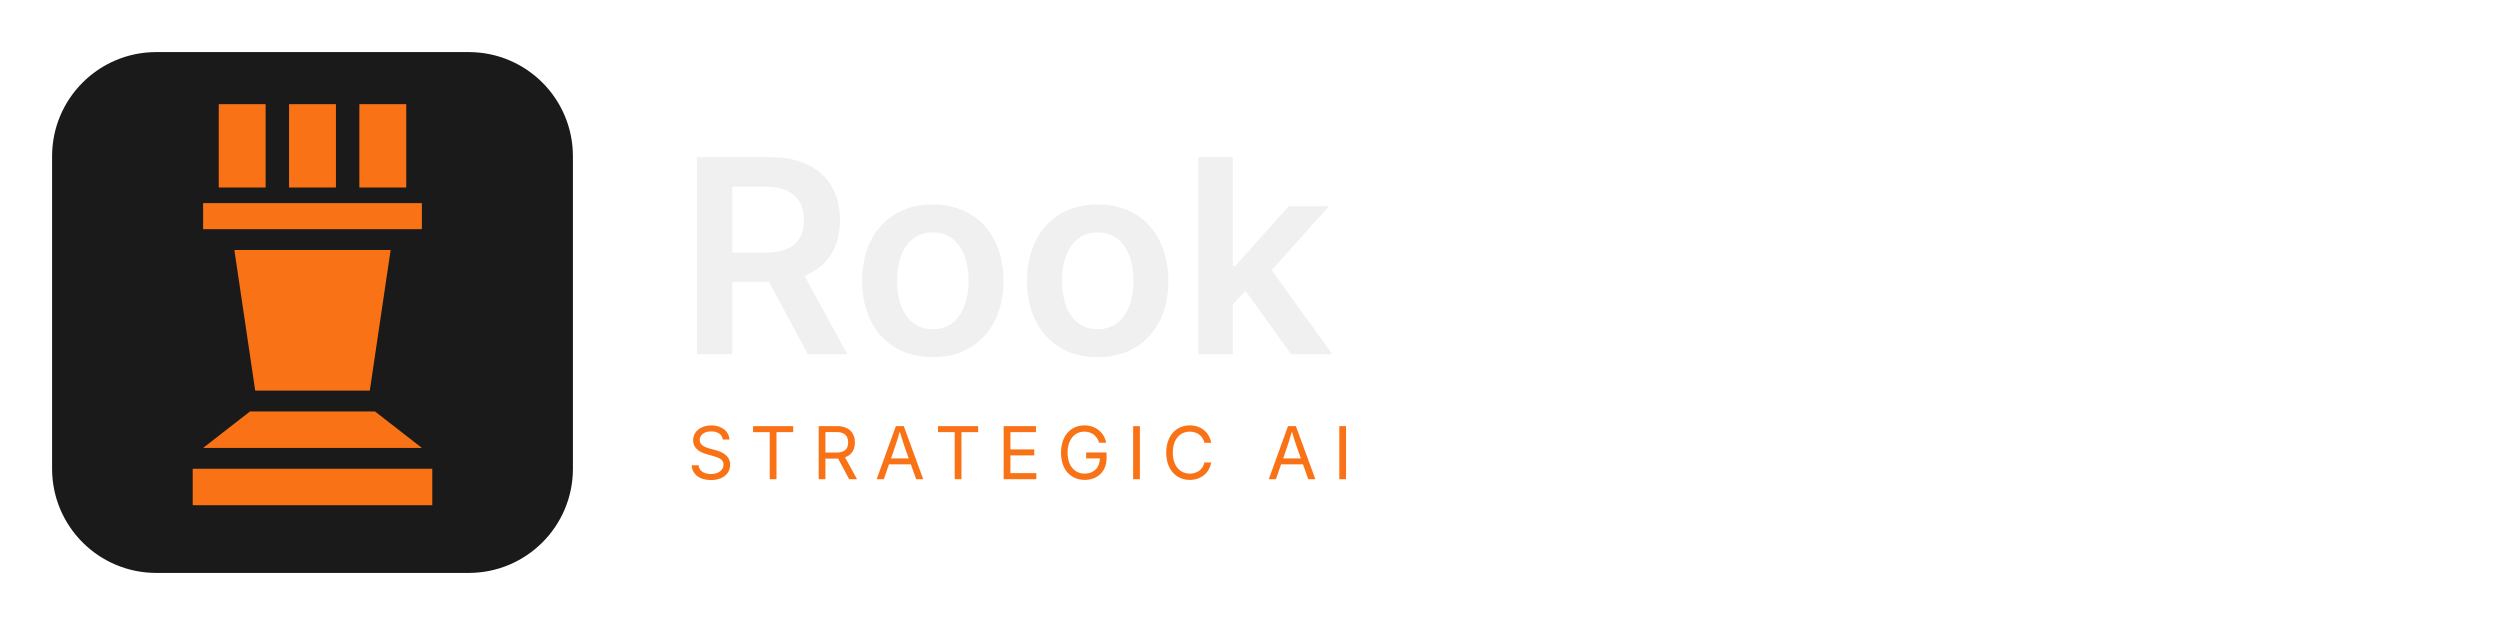
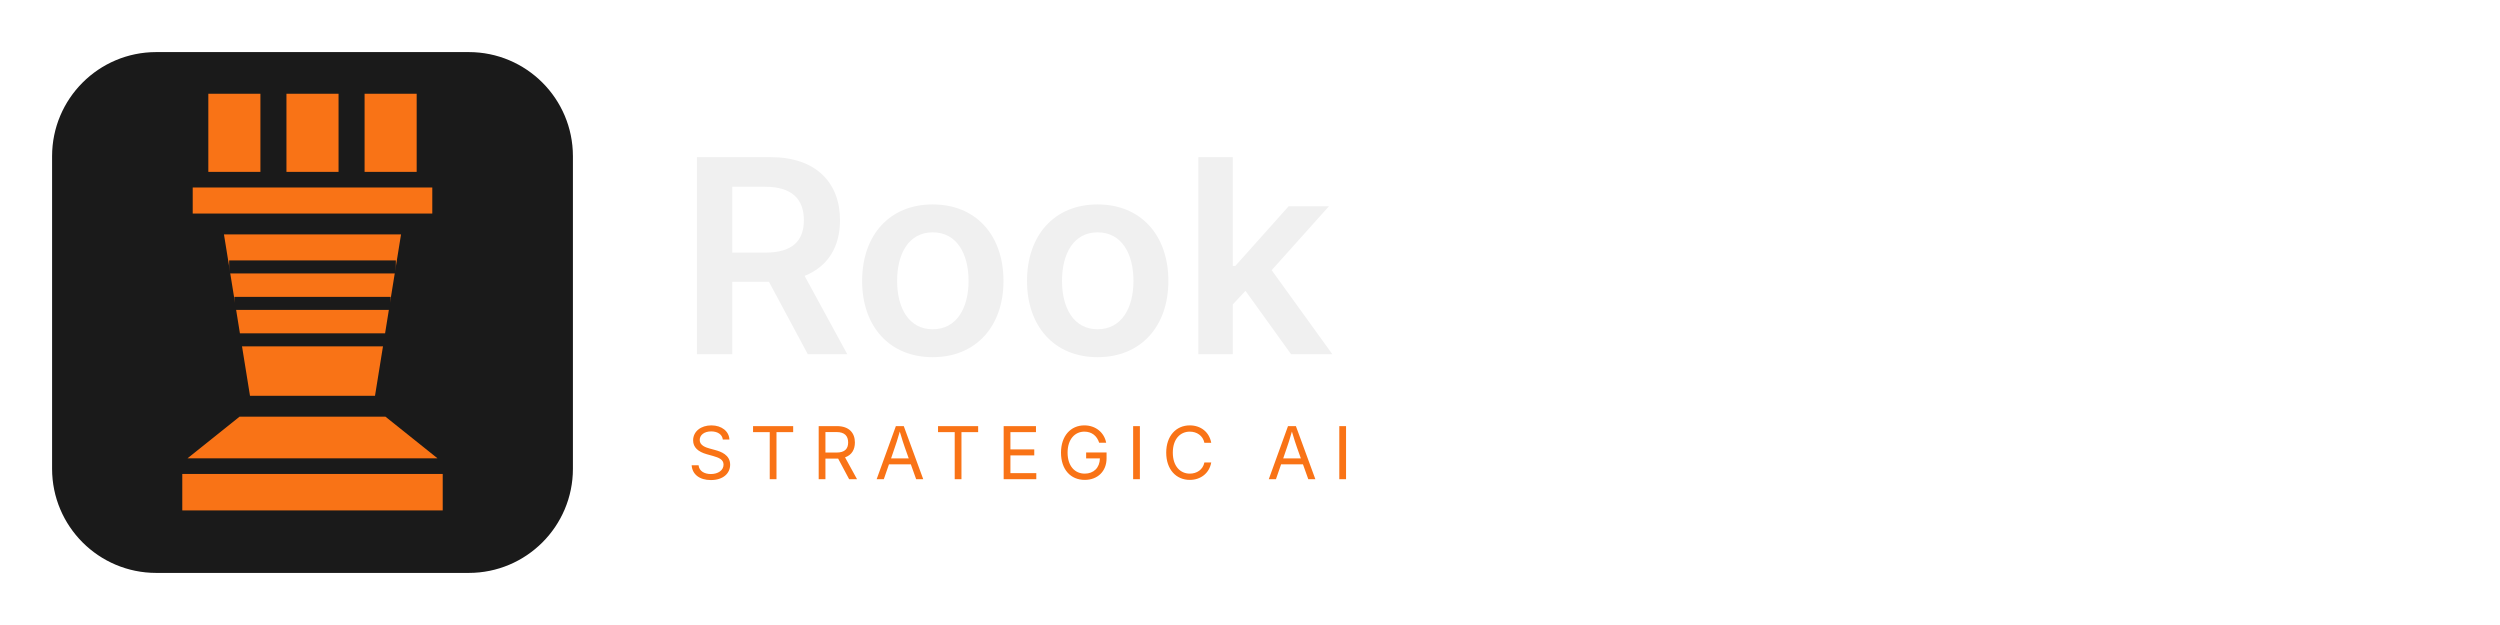
<svg xmlns="http://www.w3.org/2000/svg" viewBox="0 0 480 120" width="480" height="120">
  <rect x="10" y="10" width="100" height="100" rx="20" fill="#1a1a1a" />
-   <g transform="translate(60, 20)">
-     <rect x="-18" y="0" width="9" height="16" fill="#f97316" />
-     <rect x="-4.5" y="0" width="9" height="16" fill="#f97316" />
-     <rect x="9" y="0" width="9" height="16" fill="#f97316" />
-     <rect x="-21" y="19" width="42" height="5" fill="#f97316" />
-     <polygon points="-15,28 -11,55 11,55 15,28" fill="#f97316" />
-     <polygon points="-12,59 -21,66 21,66 12,59" fill="#f97316" />
-     <rect x="-23" y="70" width="46" height="7" fill="#f97316" />
+   <g transform="translate(60, 18)">
+     <rect x="-20" y="0" width="10" height="15" fill="#f97316" />
+     <rect x="-5" y="0" width="10" height="15" fill="#f97316" />
+     <rect x="10" y="0" width="10" height="15" fill="#f97316" />
+     <rect x="-23" y="18" width="46" height="5" fill="#f97316" />
+     <polygon points="-17,27 -12,58 12,58 17,27" fill="#f97316" />
+     <rect x="-16" y="32" width="32" height="2.5" fill="#1a1a1a" />
+     <rect x="-15" y="39" width="30" height="2.5" fill="#1a1a1a" />
+     <rect x="-14" y="46" width="28" height="2.5" fill="#1a1a1a" />
+     <polygon points="-14,62 -24,70 24,70 14,62" fill="#f97316" />
+     <rect x="-25" y="73" width="50" height="7" fill="#f97316" />
  </g>
  <text x="130" y="68" font-family="system-ui, -apple-system, 'Segoe UI', sans-serif" font-size="52" font-weight="600" fill="#f0f0f0">Rook</text>
  <text x="132" y="92" font-family="system-ui, -apple-system, 'Segoe UI', sans-serif" font-size="14" font-weight="400" fill="#f97316" letter-spacing="3">STRATEGIC AI</text>
</svg>
